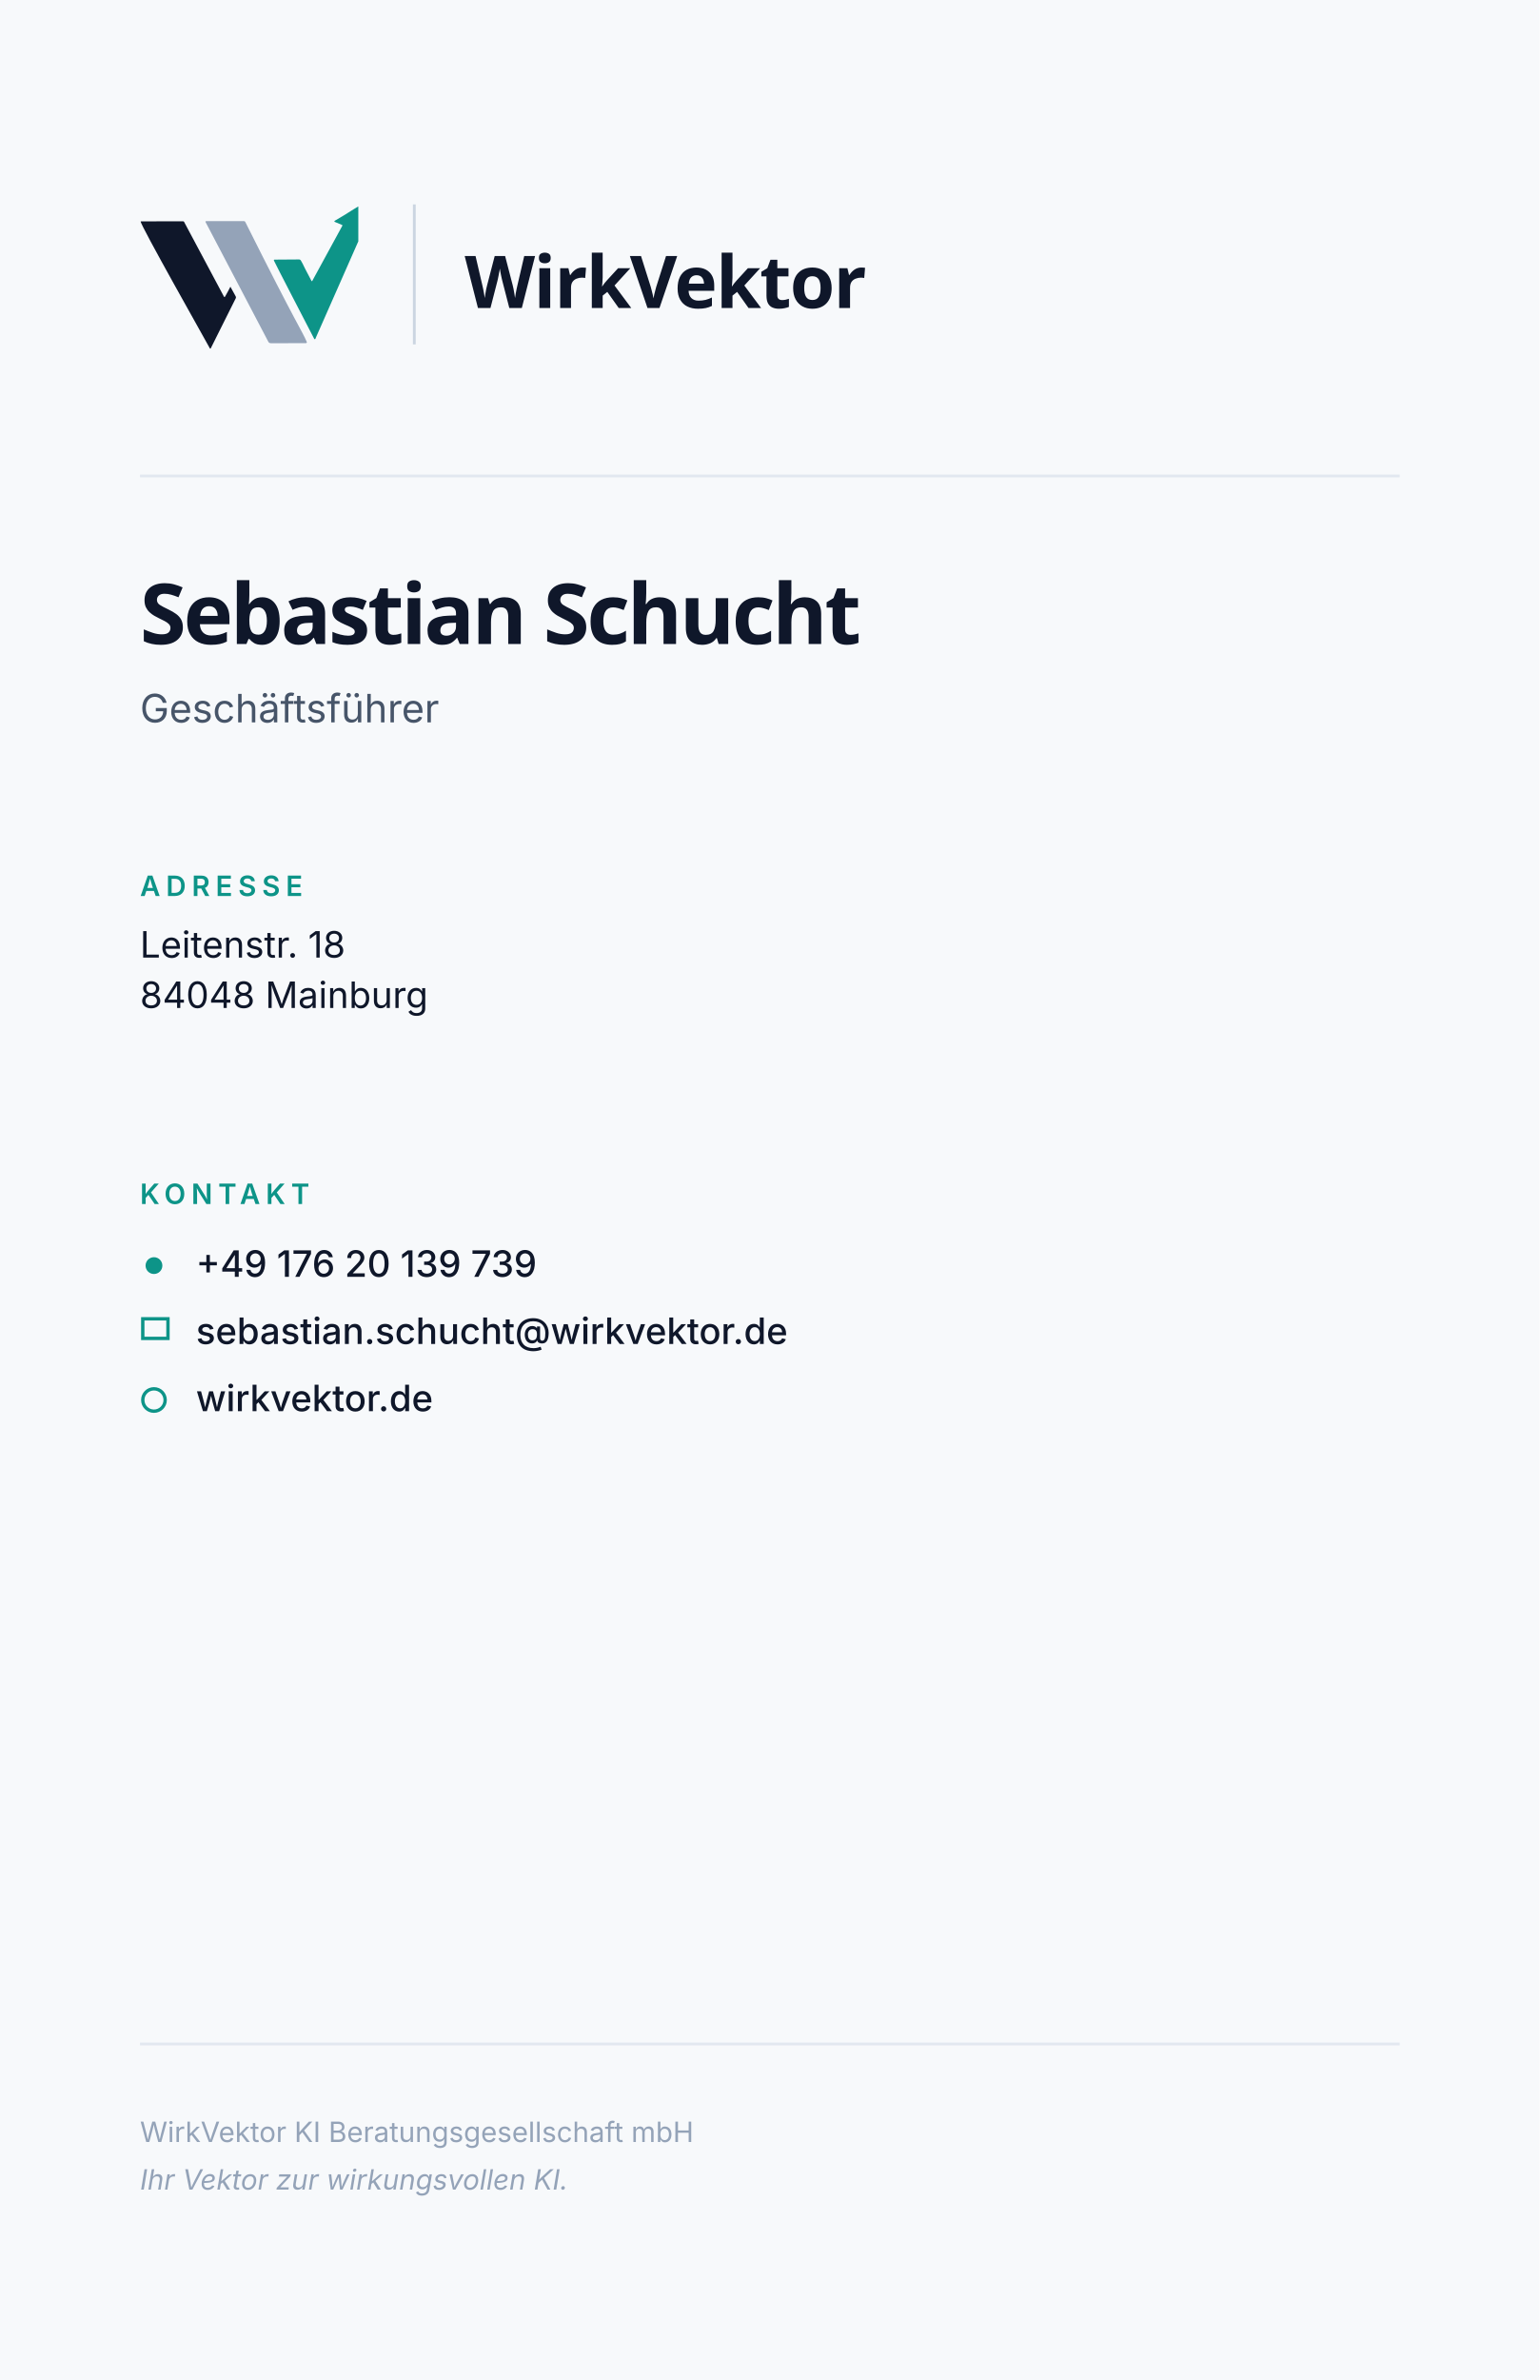
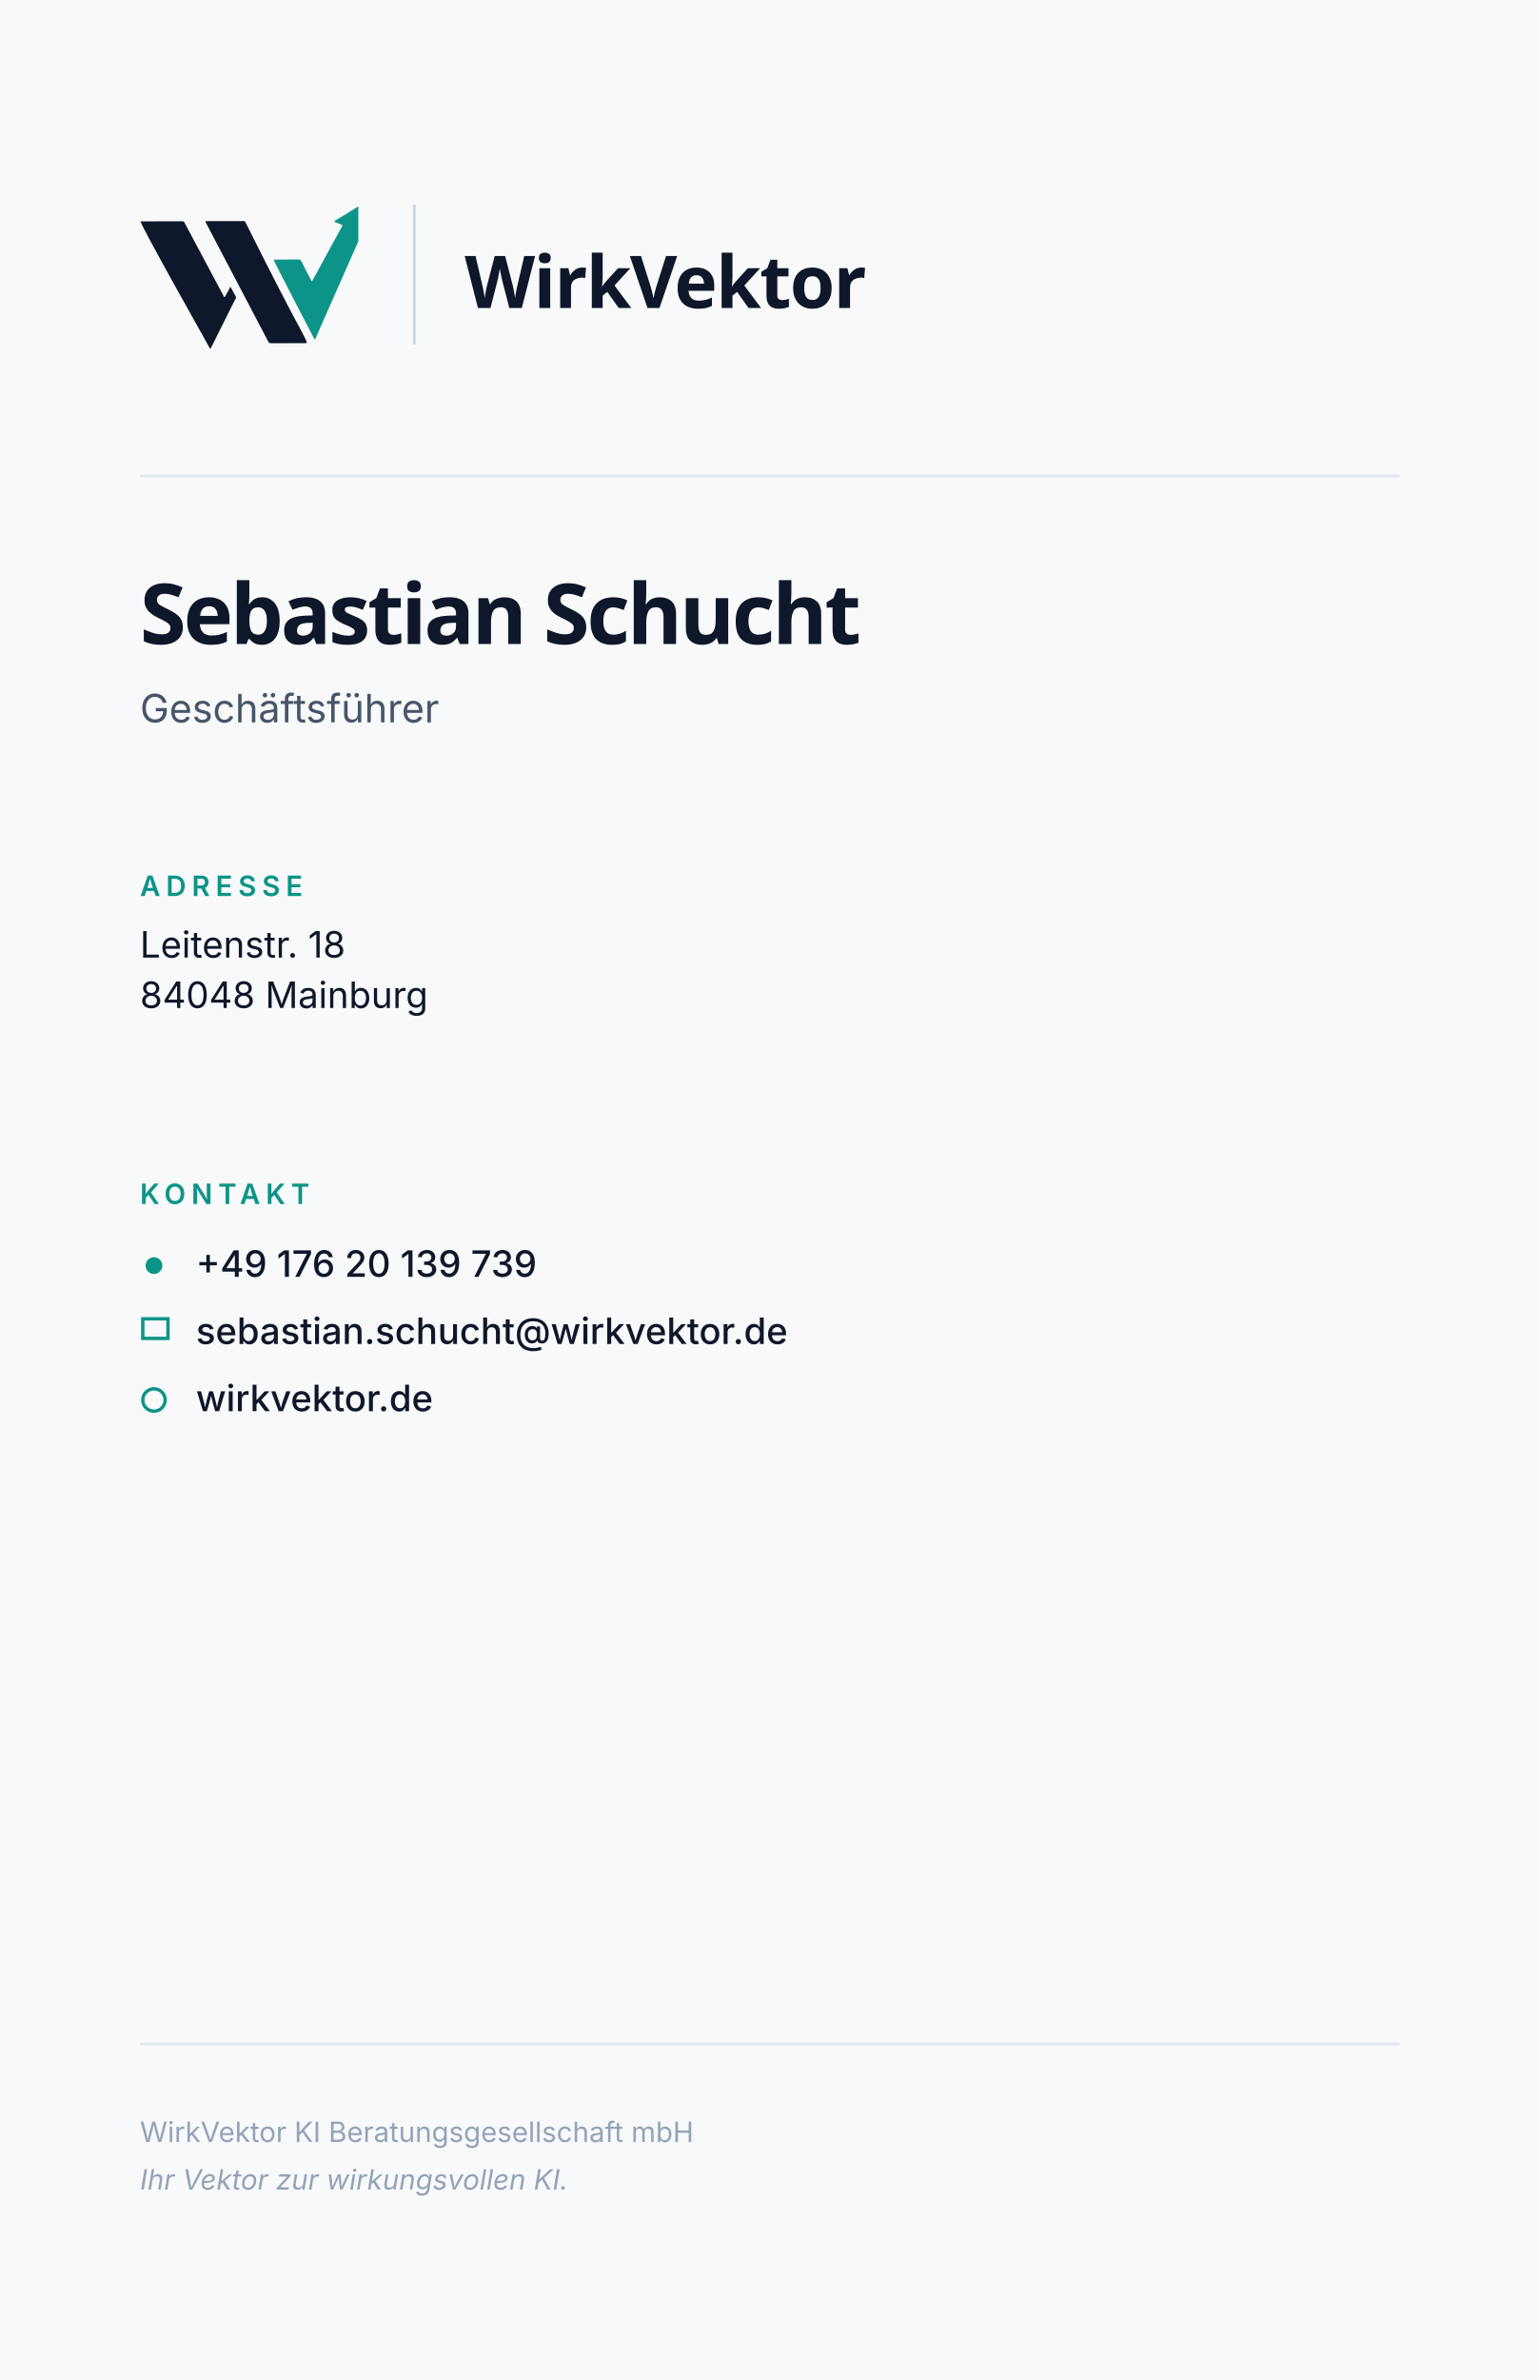
<svg xmlns="http://www.w3.org/2000/svg" viewBox="0 0 550 850" width="55mm" height="85mm" role="img" aria-label="WirkVektor Visitenkarte 01 Rückseite">
  <defs>
    <symbol id="logo-mark-01b" viewBox="50 180 1264 970">
-       <path fill="#94A3B8" d="m 429.869,411.105 c -1.617,-3.283 -0.233,-5.407 3.512,-5.808 1.154,-0.124 2.331,-0.047 3.497,-0.047 71.151,-0.004 142.303,0.055 213.454,-0.136 5.038,-0.014 7.805,2.012 9.801,6.002 305.19,610.161 326.418,624.944 356.065,694.597 0.491,1.18 -1.579,4.046 -3.143,5.26 -1.219,0.946 -3.49,0.706 -5.294,0.707 -66.486,0.031 -132.972,-0.081 -199.457,0.172 -8.134,0.031 -12.86,-3.037 -16.18,-10.165" />
+       <path fill="#0F172A" d="m 429.869,411.105 c -1.617,-3.283 -0.233,-5.407 3.512,-5.808 1.154,-0.124 2.331,-0.047 3.497,-0.047 71.151,-0.004 142.303,0.055 213.454,-0.136 5.038,-0.014 7.805,2.012 9.801,6.002 305.19,610.161 326.418,624.944 356.065,694.597 0.491,1.18 -1.579,4.046 -3.143,5.26 -1.219,0.946 -3.49,0.706 -5.294,0.707 -66.486,0.031 -132.972,-0.081 -199.457,0.172 -8.134,0.031 -12.86,-3.037 -16.18,-10.165" />
      <path fill="#0D9488" d="m 1069.315,1077.033 c -1.325,3.189 -2.482,6.456 -3.977,9.562 -1.464,3.042 -5.113,3.069 -6.69,-0.01 -16.175,-31.553 -228.362,-440.116 -232.675,-451.984 -1.825,-5.023 -0.851,-6.415 4.361,-6.449 140.348,-0.92 0.105,-0.55 140.391,-0.999 6.031,-0.019 9.354,3.566 11.765,7.866 26.534,47.328 -9.995,-16.84 59.323,114.263 0.772,1.46 1.409,3.513 3.491,3.757 1.61,-0.064 2.185,-1.876 2.845,-3.056 32.028,-57.245 162.365,-299.35 172.784,-316.925 2.047,-3.453 1.165,-4.859 -2.304,-6.257 -13.726,-5.534 -27.368,-11.28 -41.005,-17.033 -0.915,-0.386 -2.078,-1.77 -2.149,-2.2 -0.519,-3.134 1.499,-3.998 2.966,-4.846 101.577,-59.1 49.432,-31.755 175.986,-106.737 2.022,-1.198 4.437,-1.915 6.334,-0.948 1.2,0.612 2.353,3.344 2.355,5.302 9.658,97.447 9.83,98.55 18.322,193.504 0.189,2.114 -0.343,3.102 -2.423,4.106 -2.08,0.492 -4.32,-1.202 -6.383,-2.228 -19.762,-9.821 -20.341,-9.188 -33.209,-15.479 -4.149,-2.029 -6.25,-1.896 -7.918,2.211" />
      <path fill="#0F172A" d="m 536.376,842.626 c 1.594,2.952 4.392,2.515 6.417,-0.866 11.328,-18.91 20.536,-37.895 30.65,-56.92 32.244,59.361 21.35,37.822 31.271,57.039 1.256,2.446 1.399,6.543 0.217,8.985 -48.105,96.831 -97.052,193.246 -144.98,290.174 -1.42,2.842 -4.226,2.881 -5.683,0.101 C 435.334,1105.031 49.433,423.343 54.255,407.715 c 0.121,-1.404 3.421,-1.082 5.311,-1.084 79.82,-0.069 159.64,-0.025 239.459,-0.295 6.461,-0.022 7.126,4.878 8.988,8.315" />
    </symbol>
  </defs>
  <rect width="550" height="850" fill="#F7F9FB" />
  <use href="#logo-mark-01b" x="50" y="65" width="78" height="60" />
  <line x1="148" y1="73" x2="148" y2="123" stroke="#CBD5E1" stroke-width="1" />
  <text x="166" y="110" font-family="Hanken Grotesk, system-ui, sans-serif" font-weight="600" font-size="26" fill="#0F172A" letter-spacing="-0.5">WirkVektor</text>
  <line x1="50" y1="170" x2="500" y2="170" stroke="#E2E8F0" stroke-width="1" />
  <text x="50" y="230" font-family="Hanken Grotesk, system-ui, sans-serif" font-weight="700" font-size="30" fill="#0F172A" letter-spacing="-1">Sebastian Schucht</text>
  <text x="50" y="258" font-family="Inter, system-ui, sans-serif" font-weight="400" font-size="14" fill="#475569">Geschäftsführer</text>
  <g transform="translate(50 320)" font-family="Inter, system-ui, sans-serif">
    <text font-weight="600" font-size="10" letter-spacing="2" fill="#0D9488">ADRESSE</text>
    <text y="22" font-weight="400" font-size="13" fill="#0F172A">Leitenstr. 18</text>
    <text y="40" font-weight="400" font-size="13" fill="#0F172A">84048 Mainburg</text>
  </g>
  <g transform="translate(50 430)" font-family="Inter, system-ui, sans-serif">
    <text font-weight="600" font-size="10" letter-spacing="2" fill="#0D9488">KONTAKT</text>
    <g transform="translate(0 26)">
      <circle cx="5" cy="-4" r="3" fill="#0D9488" />
      <text x="20" font-weight="500" font-size="13" fill="#0F172A">+49 176 20 139 739</text>
    </g>
    <g transform="translate(0 50)">
      <rect x="1" y="-9" width="9" height="7" fill="none" stroke="#0D9488" stroke-width="1.2" />
      <text x="20" font-weight="500" font-size="13" fill="#0F172A">sebastian.schucht@wirkvektor.de</text>
    </g>
    <g transform="translate(0 74)">
      <circle cx="5" cy="-4" r="4" fill="none" stroke="#0D9488" stroke-width="1.2" />
      <text x="20" font-weight="500" font-size="13" fill="#0F172A">wirkvektor.de</text>
    </g>
  </g>
  <line x1="50" y1="730" x2="500" y2="730" stroke="#E2E8F0" stroke-width="1" />
  <text x="50" y="765" font-family="Inter, system-ui, sans-serif" font-weight="400" font-size="10" fill="#94A3B8">WirkVektor KI Beratungsgesellschaft mbH</text>
  <text x="50" y="782" font-family="Inter, system-ui, sans-serif" font-style="italic" font-weight="400" font-size="10" fill="#94A3B8">Ihr Vektor zur wirkungsvollen KI.</text>
</svg>
